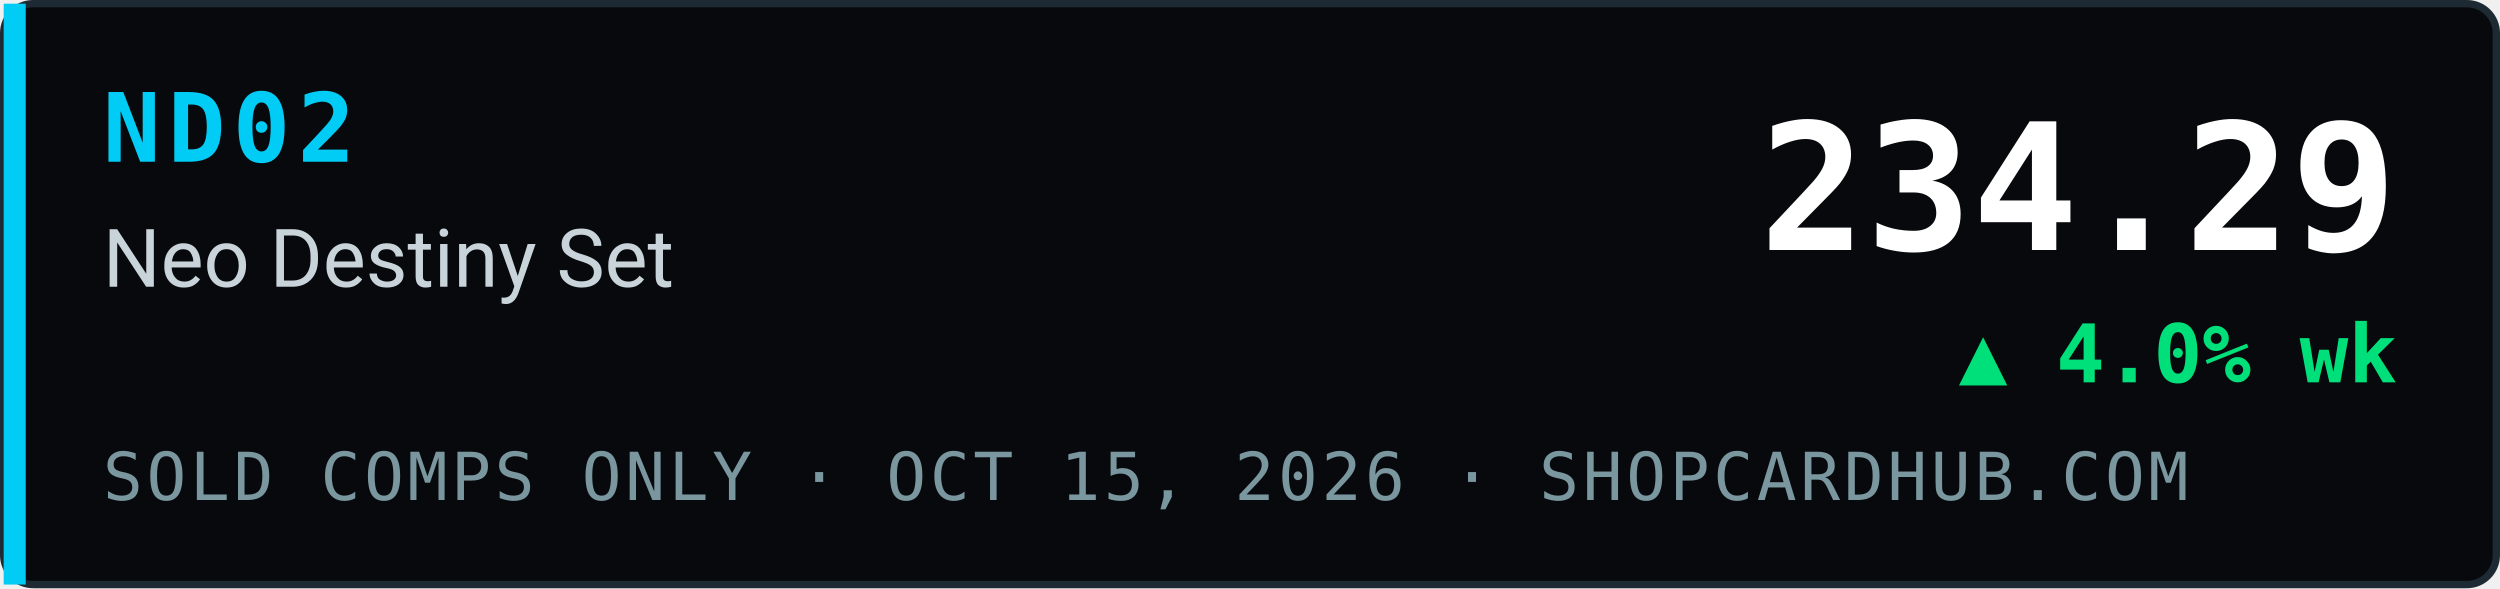
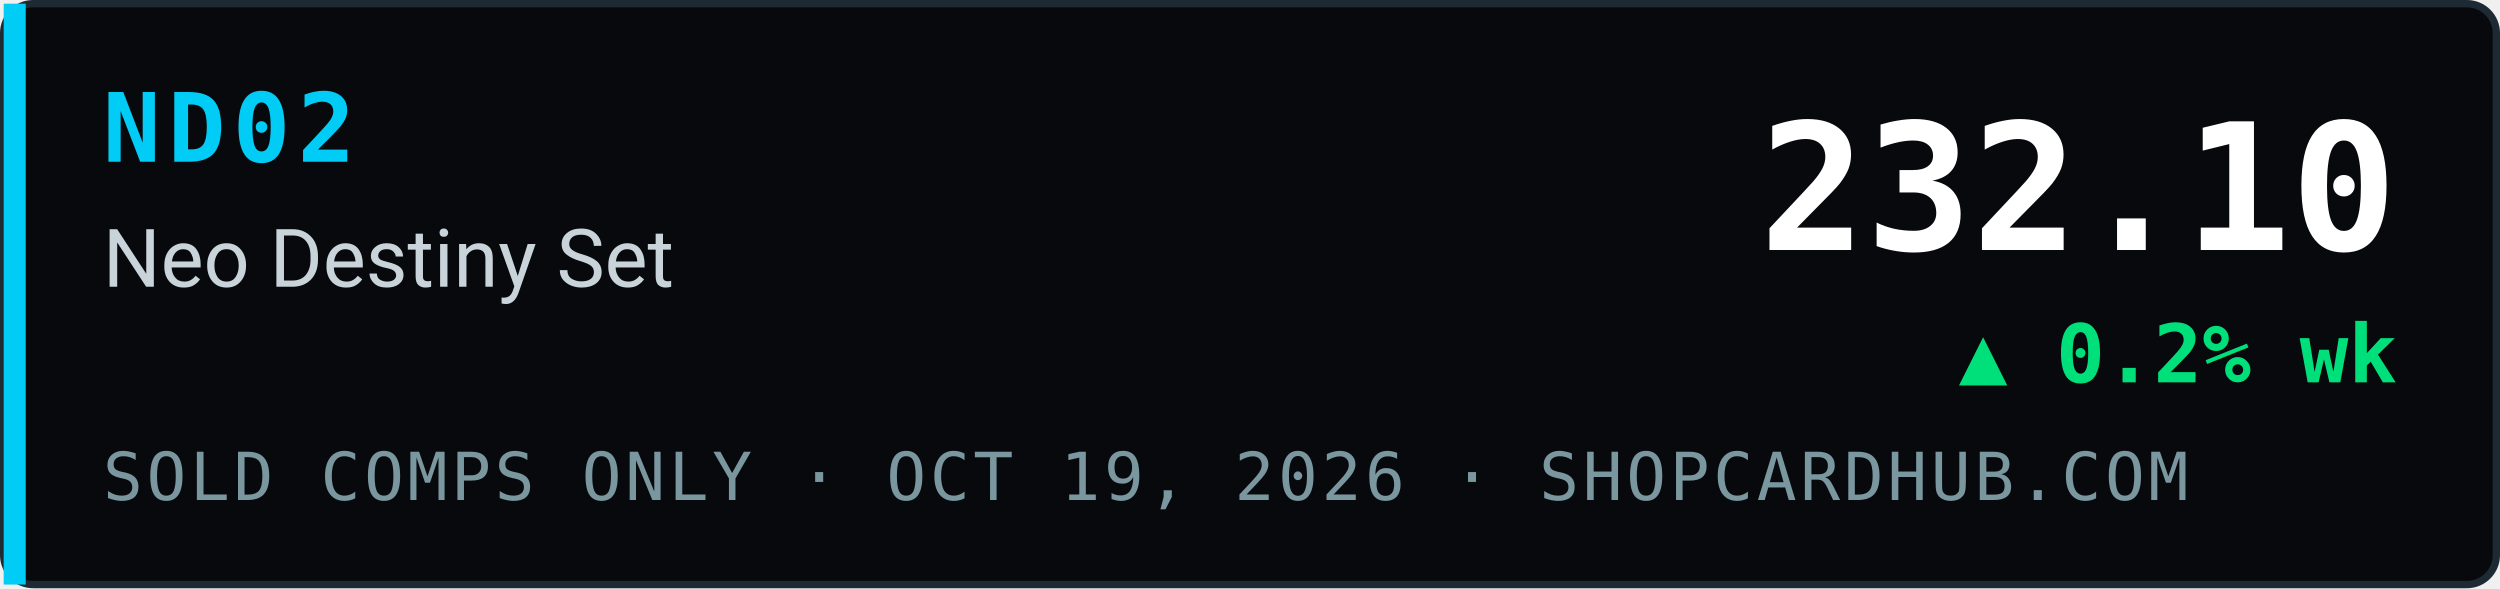
- <svg xmlns="http://www.w3.org/2000/svg" width="340" height="80" viewBox="0 0 340 80" role="img" aria-label="ND02 Neo Destiny Set index 234.29, ▲ 4.0% wk, sold comps only, ShopCardHub">
+ <svg xmlns="http://www.w3.org/2000/svg" width="340" height="80" viewBox="0 0 340 80" role="img" aria-label="ND02 Neo Destiny Set index 232.10, ▲ 0.2% wk, sold comps only, ShopCardHub">
  <rect x="0.5" y="0.5" width="339" height="79" rx="4" fill="#07090c" stroke="#1e2a33" />
  <rect x="0.5" y="0.5" width="3" height="79" fill="#00ccf5" />
  <text x="14" y="22" font-family="ui-monospace,SFMono-Regular,Menlo,Consolas,monospace" font-size="13" font-weight="700" fill="#00ccf5" letter-spacing="1">ND02</text>
  <text x="14" y="39" font-family="system-ui,-apple-system,Segoe UI,Roboto,Helvetica,Arial,sans-serif" font-size="11" fill="#c9d4da">Neo Destiny Set</text>
-   <text x="14" y="68" font-family="ui-monospace,SFMono-Regular,Menlo,Consolas,monospace" font-size="9" fill="#7a969e" letter-spacing="0.5">SOLD COMPS ONLY · OCT 15, 2026 · SHOPCARDHUB.COM</text>
-   <text x="326" y="34" text-anchor="end" font-family="ui-monospace,SFMono-Regular,Menlo,Consolas,monospace" font-size="24" font-weight="700" fill="#ffffff">234.29</text>
-   <text x="326" y="52" text-anchor="end" font-family="ui-monospace,SFMono-Regular,Menlo,Consolas,monospace" font-size="11" font-weight="700" fill="#00e07a">▲ 4.0% wk</text>
+   <text x="14" y="68" font-family="ui-monospace,SFMono-Regular,Menlo,Consolas,monospace" font-size="9" fill="#7a969e" letter-spacing="0.5">SOLD COMPS ONLY · OCT 19, 2026 · SHOPCARDHUB.COM</text>
+   <text x="326" y="34" text-anchor="end" font-family="ui-monospace,SFMono-Regular,Menlo,Consolas,monospace" font-size="24" font-weight="700" fill="#ffffff">232.10</text>
+   <text x="326" y="52" text-anchor="end" font-family="ui-monospace,SFMono-Regular,Menlo,Consolas,monospace" font-size="11" font-weight="700" fill="#00e07a">▲ 0.2% wk</text>
</svg>
